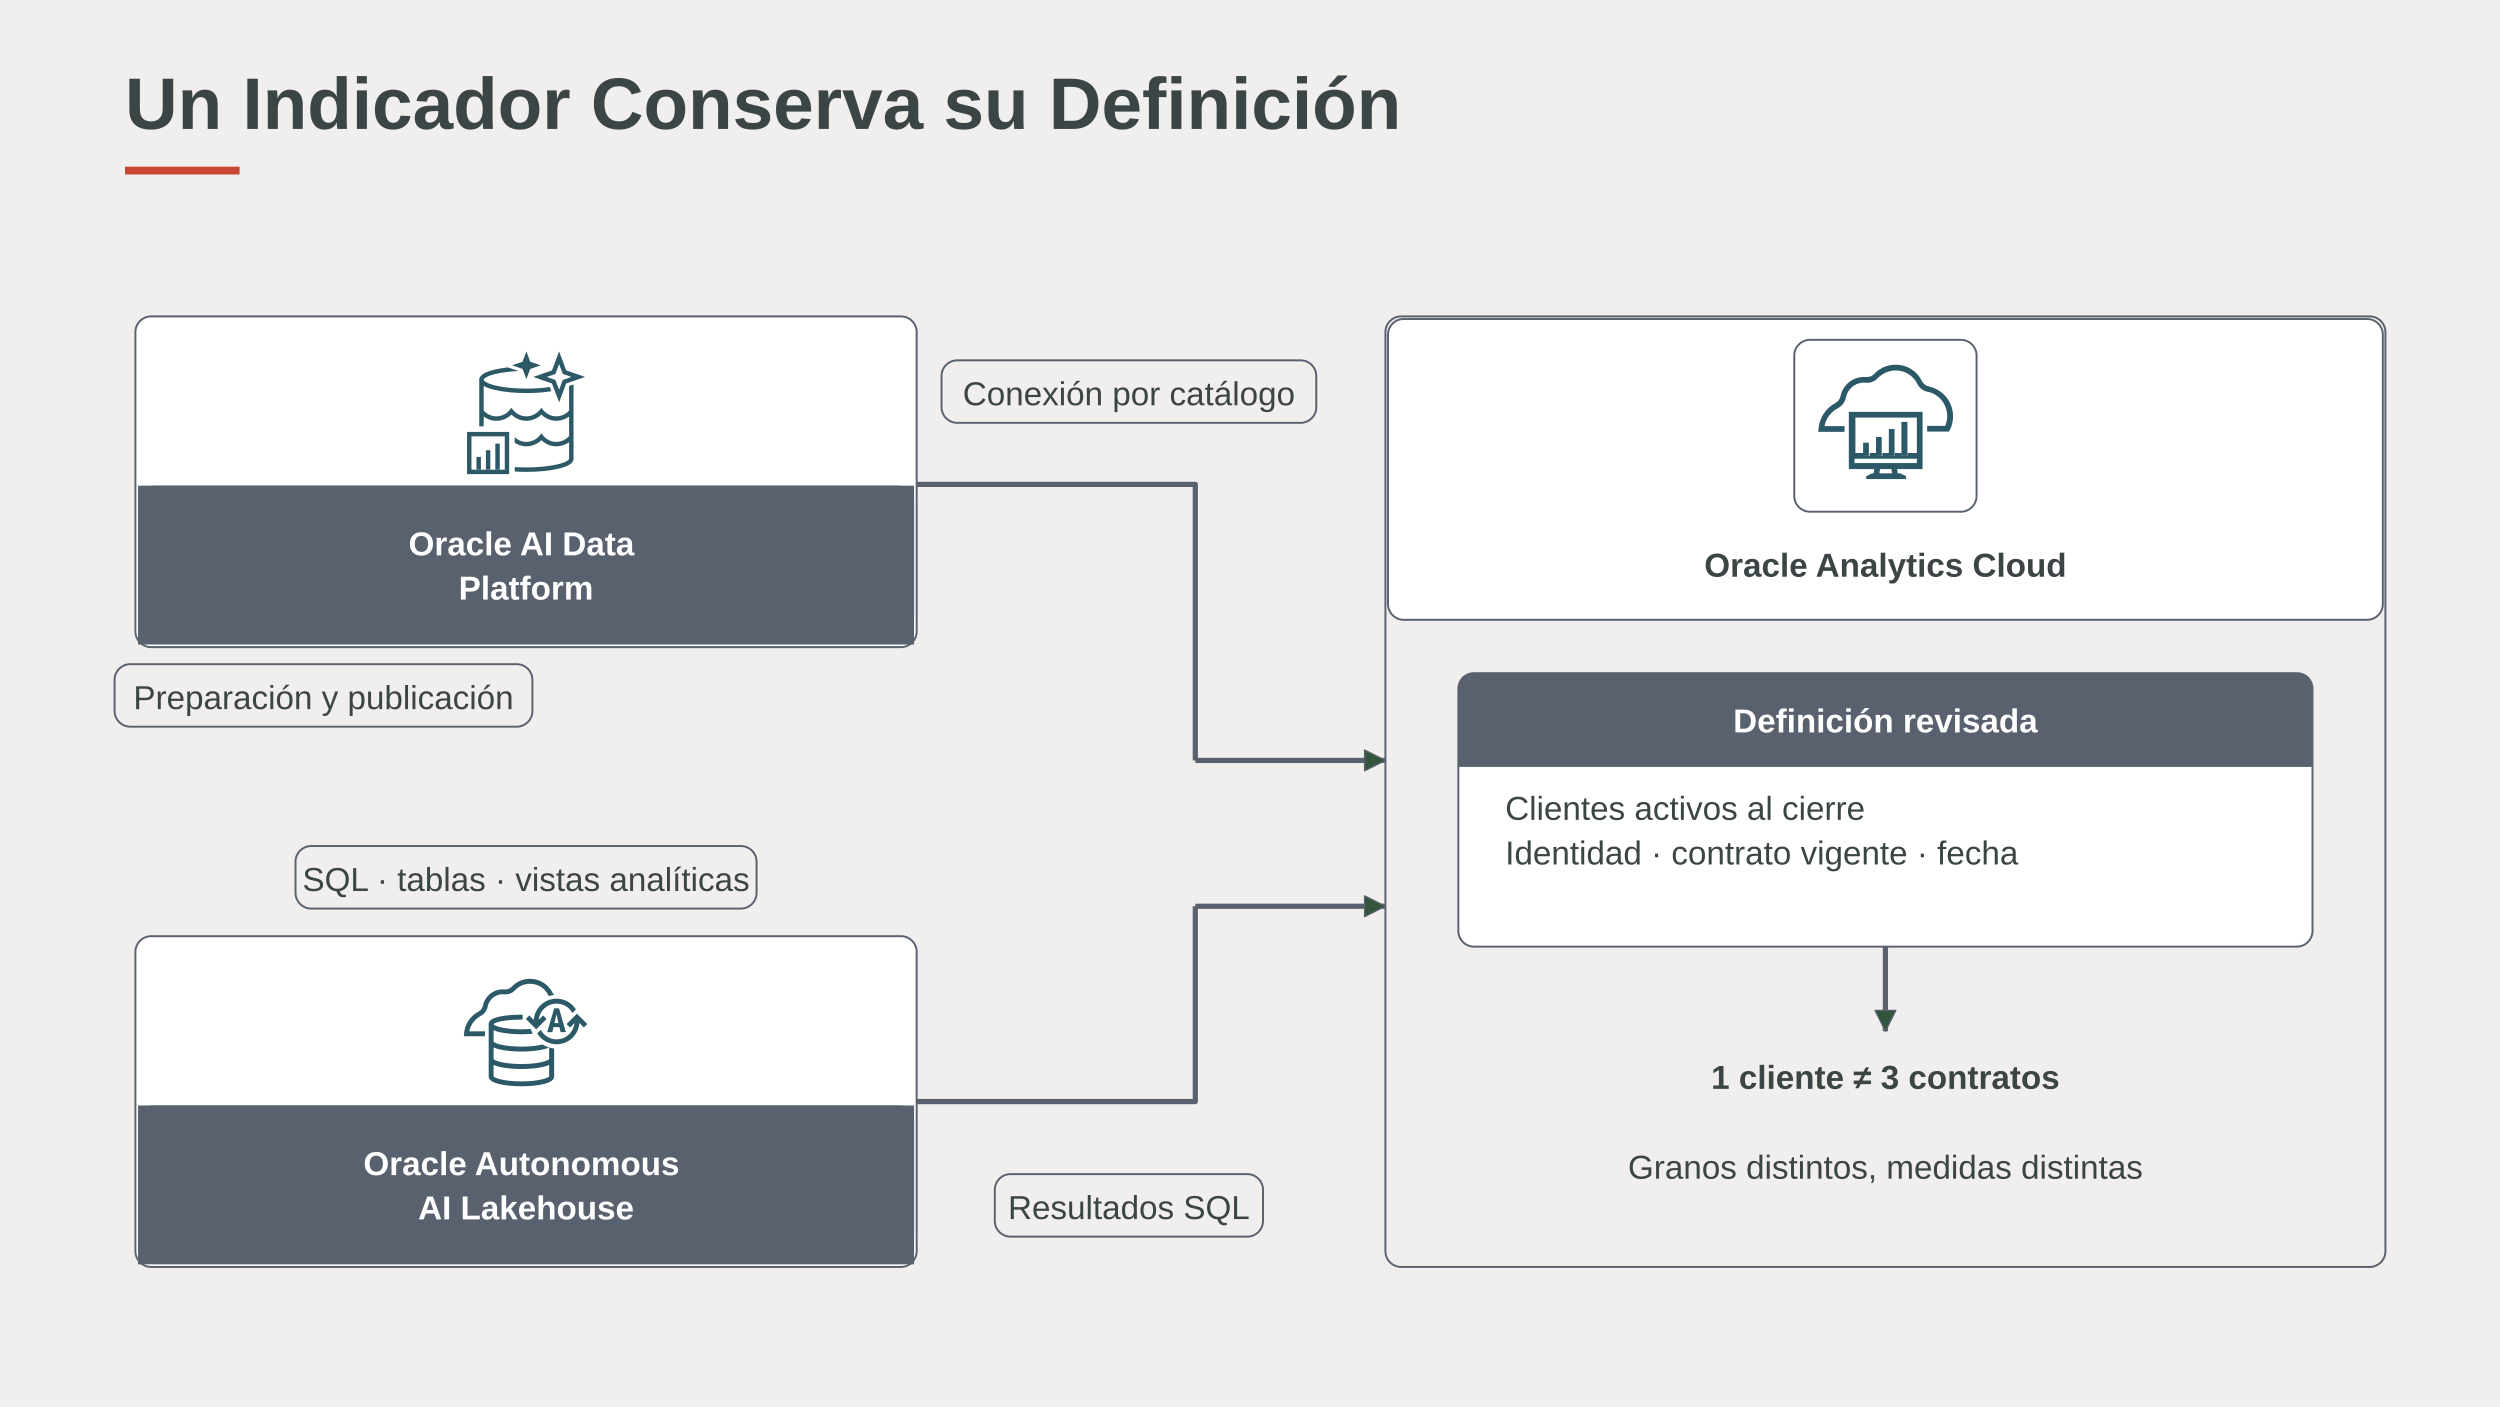
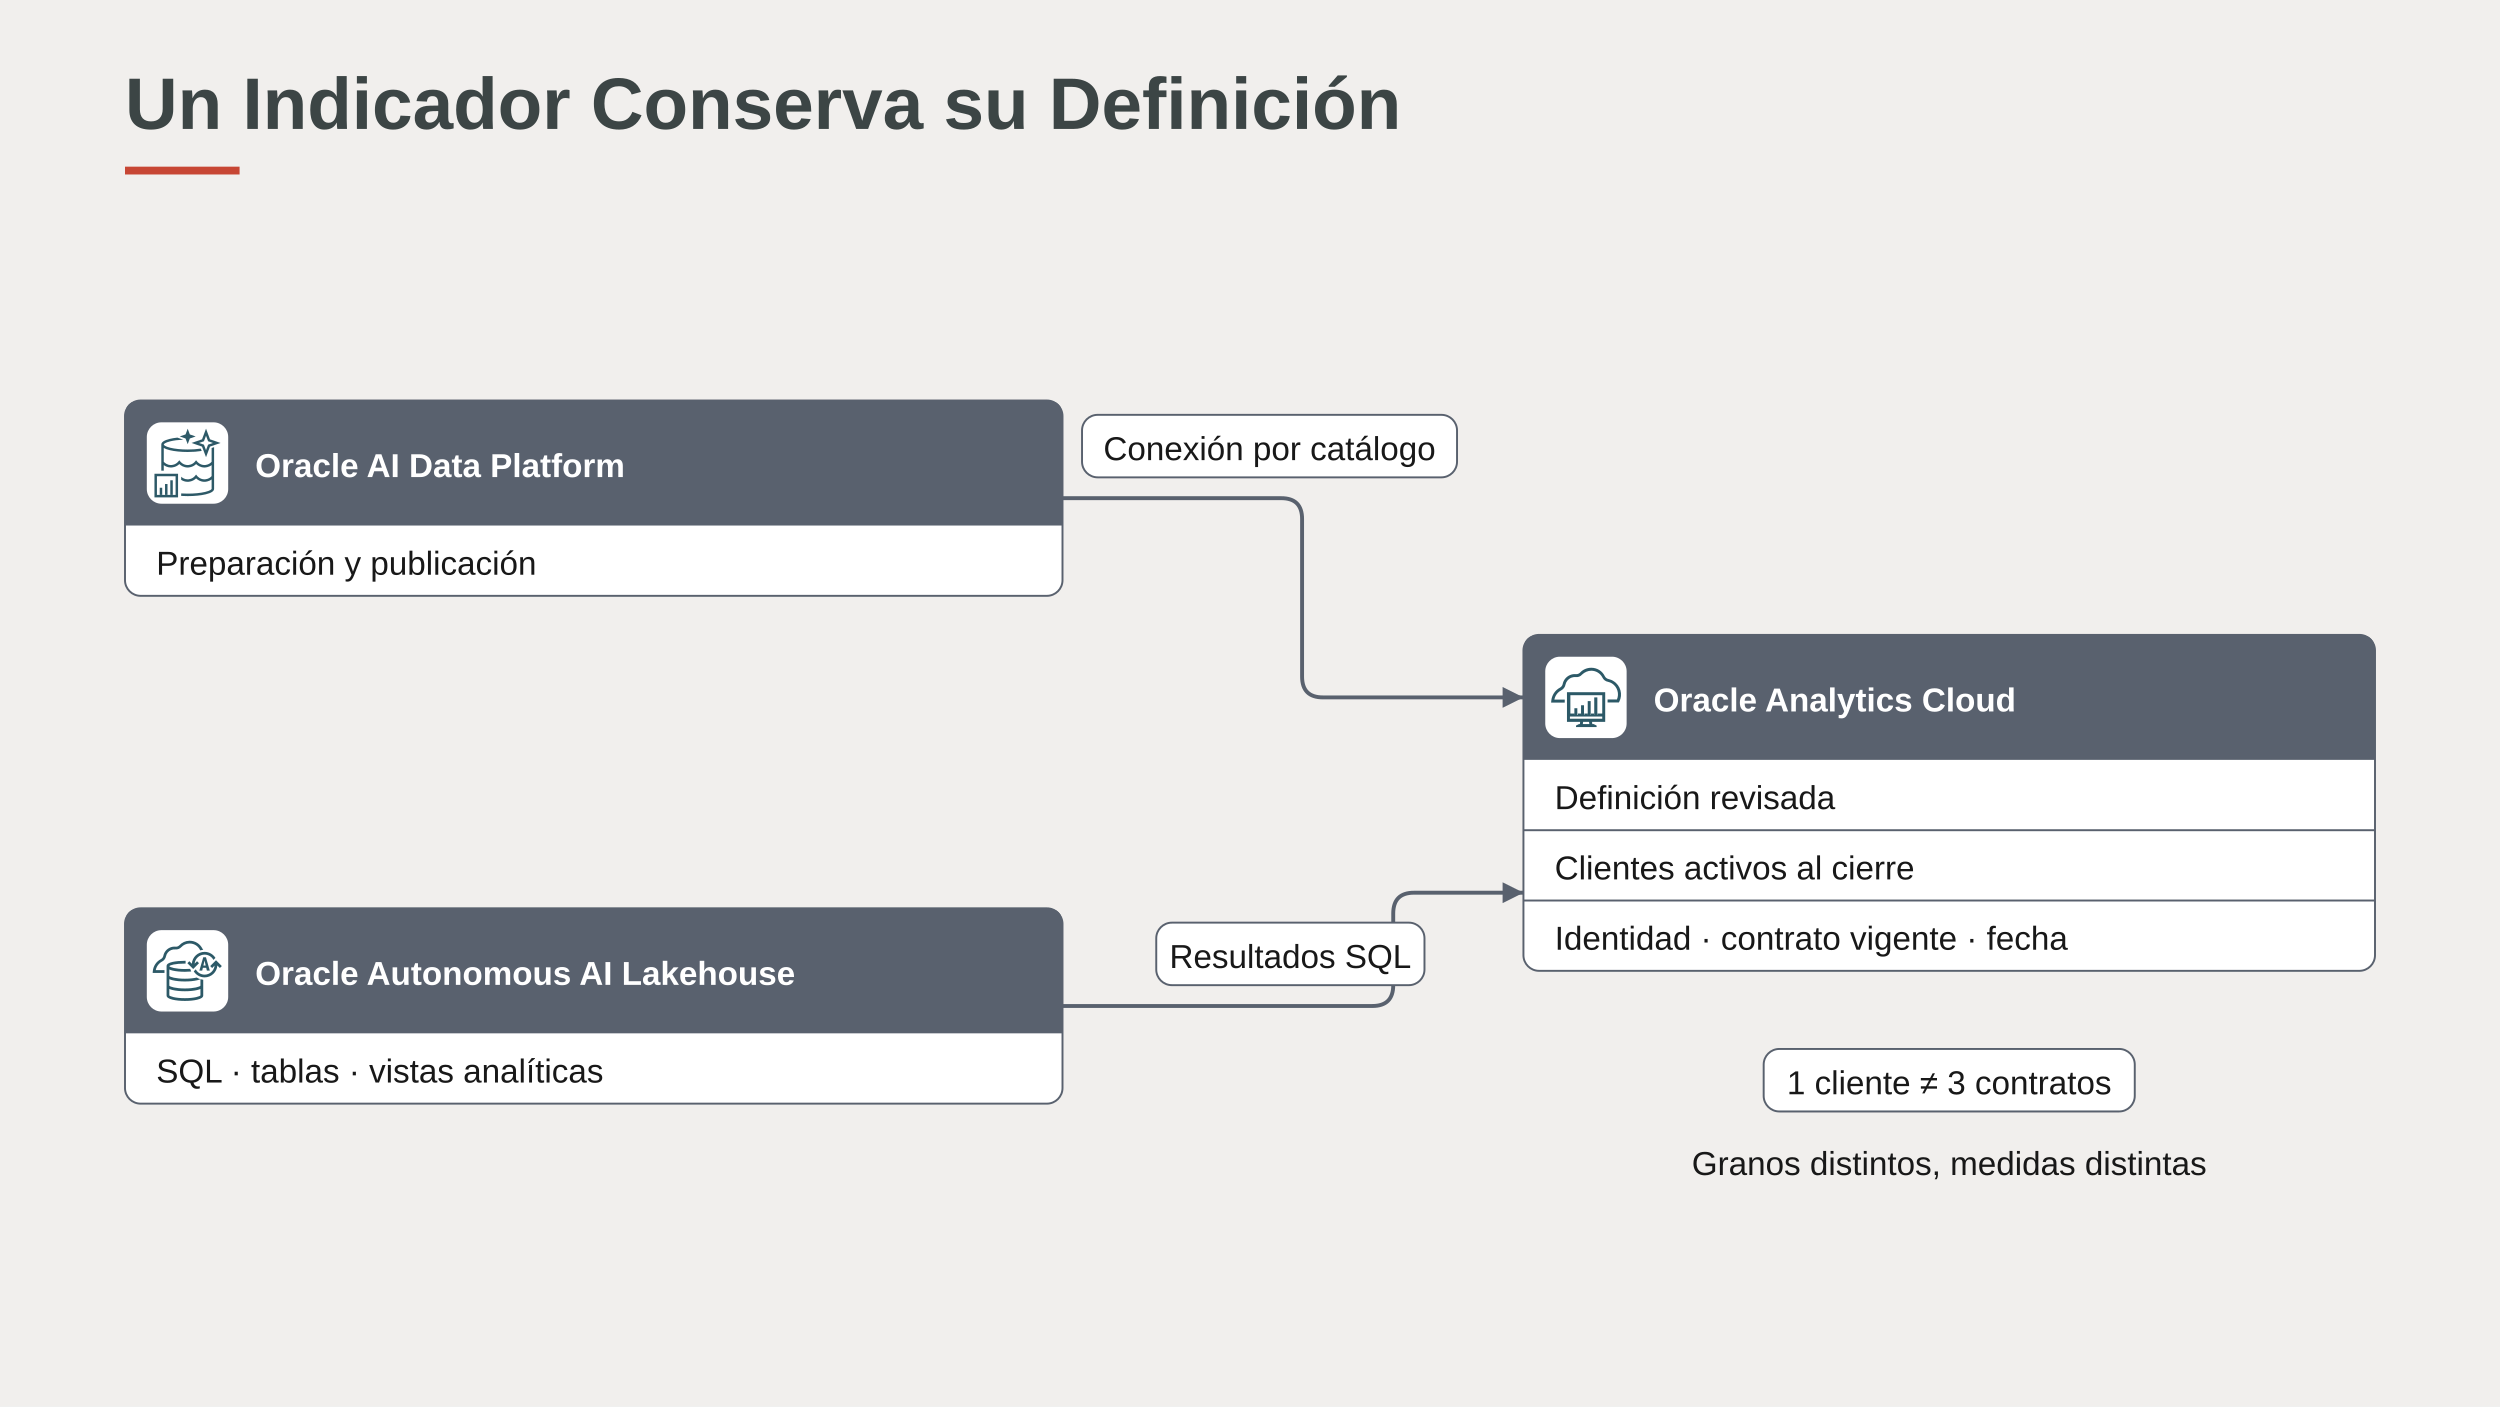
- <svg xmlns="http://www.w3.org/2000/svg" viewBox="0 0 1920 1080" role="img" aria-labelledby="title description">
+ <svg xmlns="http://www.w3.org/2000/svg" viewBox="0 0 1920 1080" role="img" aria-labelledby="title description" data-design-audit="08-11-compact">
  <g font-family="Segoe UI, Arial, sans-serif">
    <rect x="0" y="0" width="1920" height="1080" rx="0" fill="#F1EFED" stroke="none" stroke-width="2" />
    <rect x="96" y="128" width="88" height="6" rx="0" fill="#C74634" stroke="none" stroke-width="2" />
    <text x="96" y="99" font-size="56" fill="#3C4545" font-weight="700" text-anchor="start">
      <tspan x="96" y="99">Un Indicador Conserva su Definición</tspan>
    </text>
-     <g data-layout="module-artwork" data-reference="governance-architecture" transform="translate(8.000 -17.000)" data-center="960 608">
-       <rect x="96" y="260" width="600" height="254" rx="12" fill="#FFFFFF" stroke="#59616E" stroke-width="1.5" />
-       <rect x="98" y="390" width="596" height="122" rx="0" fill="#59616E" stroke="none" stroke-width="1.5" data-table-frame="true" />
-       <path d="M110.0 390.0 H682.0 Q694.0 390.0 694.0 402.0 V490.0 H98.0 V402.0 Q98.0 390.0 110.0 390.0 Z" fill="#59616E" stroke="none" data-table-header="true" />
-       <svg x="346.0" y="284" width="100" height="100" viewBox="0 0 720 720" aria-hidden="true" data-official-icon="oci-ai-data-platform-workbench">
-         <g>
-           <g id="oci-oci-ai-data-platform-workbench-group1-1-346-284" transform="translate(33.75,-20.6554)">
-             <g id="oci-oci-ai-data-platform-workbench-shape2-2-346-284" transform="translate(67.4572,-12.4994)">
-               <path d="M496.88 245.08 L496.88 381 C470.22 411.51 433.64 413.11 426.32 413.11 C383.42 413.11 357.87 383.71 353.16         377.8 L343.49 365.78 L333.94 377.8 C307.15 411.4 268.22 413.11 260.78 413.11 C217.75 413.11 192.2 383.71         187.49 377.8 L177.94 365.78 L168.27 377.8 C141.49 411.4 102.67 413.11 95.11 413.11 C57.41 413.11 33.11         390.49 24.55 380.95 L24.55 244.41 C38.19 252.64 57.29 259.84 82.09 265.99 C129.95 277.81 193.44 284.33         260.78 284.33 C310.5 284.33 357.99 280.76 398.79 274.15 L389.86 250.68 C351.55 256.59 307.15 259.74         260.78 259.74 C195.3 259.74 134.05 253.48 88.04 242.11 C35.96 229.25 24.55 215 24.55 210.6 C24.55 206.21         35.96 191.96 87.92 179.09 C123.38 170.32 168.02 164.61 216.63 162.45 L209.19 159.86 L158.72 142.21 C130.57         145.3 104.53 149.68 82.09 155.22 C27.53 168.7 0 187.32 0 210.59 L0 468.35 L24.55 468.35 L24.55 413.79         C40.3 425.54 64.11 437.65 95.11 437.65 C103.67 437.65 145.21 435.86 178.07 403.58 C192.33 417.17 220.48         437.65 260.65 437.65 C269.33 437.65 310.87 435.86 343.73 403.58 C357.99 417.17 386.14 437.65 426.32         437.65 C433.88 437.65 466.74 436.25 496.88 414.12 L496.88 522.25 C470.22 552.77 433.64 554.36 426.32         554.36 C383.42 554.36 357.87 524.96 353.16 519.05 L343.49 507.03 L333.94 519.05 C307.15 552.65 268.22         554.36 260.78 554.36 C229.78 554.36 207.95 539.11 196.3 528.38 L196.3 559.34 C211.92 569.6 233.62 578.94         260.78 578.94 C269.33 578.94 310.87 577.15 343.73 544.87 C357.99 558.46 386.14 578.94 426.32 578.94         C434.01 578.94 466.74 577.53 496.88 555.41 L496.88 648.18 C496.88 652.06 485.22 665.94 433.51 678.32         C387.51 689.35 326.13 695.42 260.78 695.42 C238.7 695.42 217 694.72 196.3 693.38 L196.3 717.99 C217.13         719.29 238.7 720 260.78 720 C327.99 720 391.48 713.69 439.22 702.22 C493.78 689.15 521.43 670.96 521.43         648.15 L521.43 236.58 L496.88 245.08 Z" class="oci-oci-ai-data-platform-workbench-st1" style="fill:#2d5967;stroke:none;stroke-linecap:butt;stroke-width:0.75;" />
+     <g data-layout="module-artwork" data-reference="governance-architecture" data-center="960 608" transform="translate(0 27.6)">
+       <rect x="96" y="280" width="720" height="150" rx="12" fill="#FFFFFF" stroke="#59616E" stroke-width="1.5" data-table-frame="true" />
+       <path d="M108 280 H804 Q816 280 816 292 V376 H96 V292 Q96 280 108 280 Z" fill="#59616E" data-table-header="true" />
+       <g data-table-cell="icon-header" data-cell-align="start">
+         <rect x="96" y="280" width="720" height="96" fill="none" stroke="none" data-cell-frame="true" />
+         <g data-cell-content="true">
+           <rect x="112" y="296.0" width="64" height="64" rx="12" fill="#FFFFFF" stroke="#59616E" stroke-width="1.5" />
+           <svg x="116" y="300.0" width="56" height="56" viewBox="0 0 720 720" aria-hidden="true" data-official-icon="oci-ai-data-platform-workbench">
+             <g>
+               <g id="oci-oci-ai-data-platform-workbench-group1-1-126-274" transform="translate(33.75,-20.6554)">
+                 <g id="oci-oci-ai-data-platform-workbench-shape2-2-126-274" transform="translate(67.4572,-12.4994)">
+                   <path d="M496.88 245.08 L496.88 381 C470.22 411.51 433.64 413.11 426.32 413.11 C383.42 413.11 357.87 383.71 353.16         377.8 L343.49 365.78 L333.94 377.8 C307.15 411.4 268.22 413.11 260.78 413.11 C217.75 413.11 192.2 383.71         187.49 377.8 L177.94 365.78 L168.27 377.8 C141.49 411.4 102.67 413.11 95.11 413.11 C57.41 413.11 33.11         390.49 24.55 380.95 L24.55 244.41 C38.19 252.64 57.29 259.84 82.09 265.99 C129.95 277.81 193.44 284.33         260.78 284.33 C310.5 284.33 357.99 280.76 398.79 274.15 L389.86 250.68 C351.55 256.59 307.15 259.74         260.78 259.74 C195.3 259.74 134.05 253.48 88.04 242.11 C35.96 229.25 24.55 215 24.55 210.6 C24.55 206.21         35.96 191.96 87.92 179.09 C123.38 170.32 168.02 164.61 216.63 162.45 L209.19 159.86 L158.72 142.21 C130.57         145.3 104.53 149.68 82.09 155.22 C27.53 168.7 0 187.32 0 210.59 L0 468.35 L24.55 468.35 L24.55 413.79         C40.3 425.54 64.11 437.65 95.11 437.65 C103.67 437.65 145.21 435.86 178.07 403.58 C192.33 417.17 220.48         437.65 260.65 437.65 C269.33 437.65 310.87 435.86 343.73 403.58 C357.99 417.17 386.14 437.65 426.32         437.65 C433.88 437.65 466.74 436.25 496.88 414.12 L496.88 522.25 C470.22 552.77 433.64 554.36 426.32         554.36 C383.42 554.36 357.87 524.96 353.16 519.05 L343.49 507.03 L333.94 519.05 C307.15 552.65 268.22         554.36 260.78 554.36 C229.78 554.36 207.95 539.11 196.3 528.38 L196.3 559.34 C211.92 569.6 233.62 578.94         260.78 578.94 C269.33 578.94 310.87 577.15 343.73 544.87 C357.99 558.46 386.14 578.94 426.32 578.94         C434.01 578.94 466.74 577.53 496.88 555.41 L496.88 648.18 C496.88 652.06 485.22 665.94 433.51 678.32         C387.51 689.35 326.13 695.42 260.78 695.42 C238.7 695.42 217 694.72 196.3 693.38 L196.3 717.99 C217.13         719.29 238.7 720 260.78 720 C327.99 720 391.48 713.69 439.22 702.22 C493.78 689.15 521.43 670.96 521.43         648.15 L521.43 236.58 L496.88 245.08 Z" class="oci-oci-ai-data-platform-workbench-st1" style="fill:#2d5967;stroke:none;stroke-linecap:butt;stroke-width:0.75;" />
+                 </g>
+                 <g id="oci-oci-ai-data-platform-workbench-shape3-4-126-274" transform="translate(52.081,-24.5773)">
+                   <path d="M24.55 649.37 L0 649.37 L0 720 L24.55 720 L24.55 649.37 Z" class="oci-oci-ai-data-platform-workbench-st1" style="fill:#2d5967;stroke:none;stroke-linecap:butt;stroke-width:0.75;" />
+                 </g>
+                 <g id="oci-oci-ai-data-platform-workbench-shape4-6-126-274" transform="translate(104.286,-24.5649)">
+                   <path d="M24.55 612.51 L0 612.51 L0 720 L24.55 720 L24.55 612.51 Z" class="oci-oci-ai-data-platform-workbench-st1" style="fill:#2d5967;stroke:none;stroke-linecap:butt;stroke-width:0.75;" />
+                 </g>
+                 <g id="oci-oci-ai-data-platform-workbench-shape5-8-126-274" transform="translate(156.367,-24.5525)">
+                   <path d="M24.55 575.65 L0 575.65 L0 720 L24.55 720 L24.55 575.65 Z" class="oci-oci-ai-data-platform-workbench-st1" style="fill:#2d5967;stroke:none;stroke-linecap:butt;stroke-width:0.75;" />
+                 </g>
+                 <g id="oci-oci-ai-data-platform-workbench-shape6-10-126-274">
+                   <path d="M233 486.6 L0 486.6 L0 720 L233 720 L233 486.6 ZM24.43 511.16 L208.57 511.16 L208.57 695.46 L24.43 695.46         L24.43 511.16 Z" class="oci-oci-ai-data-platform-workbench-st1" style="fill:#2d5967;stroke:none;stroke-linecap:butt;stroke-width:0.75;" />
+                 </g>
+                 <g id="oci-oci-ai-data-platform-workbench-shape7-12-126-274" transform="translate(366.055,-396.969)">
+                   <path d="M286.45 579.52 L182.28 543.37 L143.1 438.28 L103.67 543.4 L0 579.49 L103.42 615.65 L143.22 720 L182.16 615.65         L286.45 579.52 ZM122.27 596.22 L74.53 579.54 L122.64 562.81 L143.1 508.3 L163.44 562.81 L211.42 579.49         L163.19 596.22 L142.97 650.4 L122.27 596.22 Z" class="oci-oci-ai-data-platform-workbench-st1" style="fill:#2d5967;stroke:none;stroke-linecap:butt;stroke-width:0.75;" />
+                 </g>
+                 <g id="oci-oci-ai-data-platform-workbench-shape8-14-126-274" transform="translate(249.493,-525.484)">
+                   <path d="M78.74 720 L99.7 663.91 L157.61 643.85 L99.82 623.8 L78.74 567.27 L57.41 623.8 L0 643.83 L57.41 663.91 L78.74         720 Z" class="oci-oci-ai-data-platform-workbench-st1" style="fill:#2d5967;stroke:none;stroke-linecap:butt;stroke-width:0.75;" />
+                 </g>
+               </g>
            </g>
-             <g id="oci-oci-ai-data-platform-workbench-shape3-4-346-284" transform="translate(52.081,-24.5773)">
-               <path d="M24.55 649.37 L0 649.37 L0 720 L24.55 720 L24.55 649.37 Z" class="oci-oci-ai-data-platform-workbench-st1" style="fill:#2d5967;stroke:none;stroke-linecap:butt;stroke-width:0.75;" />
+           </svg>
+           <text x="196" y="338.8" font-size="25.5" fill="#FFFFFF" font-weight="700" text-anchor="start">
+             <tspan x="196" y="338.8">Oracle AI Data Platform</tspan>
+           </text>
+         </g>
+       </g>
+       <g data-table-cell="row" data-cell-align="start">
+         <rect x="96" y="376" width="720" height="54" fill="none" stroke="none" data-cell-frame="true" />
+         <g data-cell-content="true">
+           <text x="120" y="413.8" font-size="25.5" fill="#181818" font-weight="400" text-anchor="start">
+             <tspan x="120" y="413.8">Preparación y publicación</tspan>
+           </text>
+         </g>
+       </g>
+       <rect x="96" y="670" width="720" height="150" rx="12" fill="#FFFFFF" stroke="#59616E" stroke-width="1.5" data-table-frame="true" />
+       <path d="M108 670 H804 Q816 670 816 682 V766 H96 V682 Q96 670 108 670 Z" fill="#59616E" data-table-header="true" />
+       <g data-table-cell="icon-header" data-cell-align="start">
+         <rect x="96" y="670" width="720" height="96" fill="none" stroke="none" data-cell-frame="true" />
+         <g data-cell-content="true">
+           <rect x="112" y="686.0" width="64" height="64" rx="12" fill="#FFFFFF" stroke="#59616E" stroke-width="1.5" />
+           <svg x="116" y="690.0" width="56" height="56" viewBox="0 0 48.47 42.02" aria-hidden="true" data-official-icon="oracle-autonomous-database">
+             <g>
+               <g>
+                 <path class="oci-oracle-autonomous-database-st0" d="M22.5,41.52c-3.12,0-6.07-0.29-8.29-0.83c-2.95-0.71-4.39-1.78-4.39-3.29V22.9H0.54l0.11-1.52    c0.27-3.67,2.39-6.89,5.65-8.61c0.71-0.38,1.21-1.04,1.36-1.81c0.51-2.6,2.26-4.78,4.68-5.85c1.02-0.45,2.15-0.68,3.26-0.68    c0.25,0,0.5,0.01,0.75,0.03c0.09,0.01,0.17,0.01,0.26,0.01c0.71,0,1.36-0.28,1.82-0.78c1.72-1.85,4.01-2.96,6.51-3.15V0.54l1-0.02    l0,0.01c3.69,0.08,6.99,2.17,8.65,5.49c0.12,0.24,0.29,0.47,0.48,0.67c0.24,0.35,0.56,0.8,0.84,1.2c3,0.1,5.73,1.67,7.33,4.24    l0.04,0.07l0.35,1.53l4.12,4.12l-2.01,2.01l-1.3-1.3c-0.79,4.19-4.49,7.34-8.85,7.34c-0.14,0-0.28,0-0.42-0.01v11.53    c0,1.5-1.44,2.58-4.39,3.29C28.57,41.23,25.62,41.52,22.5,41.52z" style="fill:#FFFFFF;" />
+                 <path class="oci-oracle-autonomous-database-st0" d="M25.72,1.02c3.59,0,6.83,2,8.43,5.22c0.15,0.3,0.35,0.57,0.58,0.8c0.22,0.34,0.62,0.9,0.93,1.34    c2.98,0.02,5.66,1.59,7.16,4.01l0.37,1.58l3.87,3.87l-1.3,1.3l-1.67-1.67c-0.3,4.42-3.99,7.92-8.48,7.92    c-0.31,0-0.62-0.03-0.92-0.06v12.08c0,1.24-1.31,2.16-4,2.8c-2.2,0.53-5.1,0.81-8.18,0.81s-5.98-0.29-8.18-0.81    c-2.69-0.64-4-1.56-4-2.8V22.4H1.08l0.07-0.99c0.26-3.5,2.27-6.56,5.39-8.2c0.85-0.45,1.44-1.23,1.62-2.16    c0.48-2.44,2.12-4.49,4.39-5.49c0.97-0.42,2.01-0.64,3.06-0.64c0.24,0,0.47,0.01,0.7,0.03c0.1,0.01,0.2,0.01,0.31,0.01    c0.84,0,1.63-0.33,2.19-0.94c1.74-1.87,4.1-2.94,6.65-3.01l0.02,0.92l-0.02-0.92C25.55,1.02,25.63,1.02,25.72,1.02 M26.44,0    l-1,0.03c-0.01,0-0.01,0-0.02,0l-0.98,0.03l0,0.05C22,0.4,19.77,1.53,18.08,3.36c-0.37,0.4-0.89,0.62-1.46,0.62    c-0.07,0-0.14,0-0.21-0.01c-0.27-0.02-0.53-0.04-0.8-0.04c-1.18,0-2.38,0.25-3.46,0.73c-2.57,1.13-4.43,3.45-4.97,6.21    c-0.12,0.63-0.53,1.16-1.11,1.46c-3.42,1.8-5.63,5.17-5.92,9.01l-0.07,0.99L0,23.4h1.08h8.24v14.01c0,2.63,3.59,3.49,4.77,3.77    c2.27,0.54,5.26,0.84,8.41,0.84c3.16,0,6.14-0.3,8.41-0.84c1.18-0.28,4.77-1.14,4.77-3.77V26.39c4.25-0.04,7.9-2.91,9.05-6.86    l0.32,0.32l0.71,0.71l0.71-0.71l1.3-1.3l0.71-0.71l-0.71-0.71l-3.67-3.67l-0.3-1.31L43.76,12l-0.09-0.14    c-1.64-2.63-4.41-4.27-7.48-4.46c-0.23-0.33-0.47-0.68-0.63-0.91l-0.05-0.08l-0.07-0.07c-0.16-0.17-0.3-0.35-0.39-0.55    c-1.67-3.34-4.92-5.5-8.61-5.75L26.44,0L26.44,0z" style="fill:#FFFFFF;" />
+               </g>
+               <path class="oci-oracle-autonomous-database-st1" d="M3.12,20.56h5.82v1.84H1.08l0.07-0.99c0.26-3.5,2.27-6.56,5.39-8.2c0.85-0.45,1.44-1.23,1.62-2.16   c0.48-2.44,2.12-4.49,4.39-5.49c1.18-0.52,2.48-0.73,3.76-0.61c0.96,0.09,1.87-0.25,2.5-0.93c1.74-1.87,4.1-2.94,6.65-3.01h0   c0.08,0,0.17,0,0.25,0c3.59,0,6.83,2,8.43,5.22c0.15,0.3,0.35,0.57,0.58,0.8c-0.69,0.06-1.37,0.19-2.01,0.39   c-0.07-0.12-0.14-0.24-0.21-0.37c-1.29-2.59-3.9-4.2-6.79-4.2c-0.07,0-0.14,0-0.21,0c-2.05,0.05-3.96,0.92-5.36,2.42   c-1.02,1.1-2.49,1.65-4.02,1.51c-0.97-0.09-1.95,0.07-2.85,0.46c-1.72,0.76-2.96,2.31-3.33,4.16c-0.29,1.47-1.23,2.72-2.57,3.43   C5.14,16.02,3.59,18.12,3.12,20.56 M34.69,12h1.82l2.55,8.86h-1.96L36.66,19h-2.21l-0.43,1.86h-1.9L34.69,12z M34.8,17.49h1.52   l-0.76-3.31L34.8,17.49z M27.12,16.3l-1.67-1.67l-1.3,1.3l3.87,3.87l3.87-3.87l-1.3-1.3l-1.62,1.62c0.32-3.38,3.18-6.02,6.63-6.02   c2.5,0,4.74,1.4,5.88,3.52l1.34-1.34c-1.52-2.43-4.22-4.01-7.22-4.01C31.11,8.38,27.42,11.88,27.12,16.3 M47.06,17.84l-3.87-3.87   l-3.87,3.87l1.3,1.3l1.62-1.62c-0.32,3.38-3.18,6.02-6.63,6.02c-2.5,0-4.74-1.4-5.88-3.52l-1.34,1.34   c1.52,2.43,4.22,4.01,7.22,4.01c4.49,0,8.18-3.5,8.48-7.92l1.67,1.67L47.06,17.84z M32.85,26.58c0.59,0.18,1.21,0.3,1.84,0.36   v10.46c0,1.24-1.31,2.16-4,2.8c-2.2,0.53-5.1,0.81-8.18,0.81s-5.98-0.29-8.18-0.81c-2.69-0.64-4-1.56-4-2.8V17.8   c0-1.25,1.32-2.14,4.02-2.73c2.13-0.46,5.03-0.72,8.16-0.72c0.15,0,0.31,0,0.46,0v1.84c-0.15,0-0.3,0-0.46,0   c-6.55,0-9.93,1.07-10.34,1.67v0.11c0.44,0.67,4.19,1.84,10.34,1.84c1.27,0,2.44-0.05,3.5-0.13c0.18,0.62,0.41,1.22,0.7,1.78   c-1.32,0.12-2.74,0.19-4.2,0.19c-3.08,0-5.98-0.29-8.18-0.81c-0.86-0.21-1.58-0.44-2.17-0.71v4.28c0.44,0.67,4.19,1.84,10.34,1.84   c3.41,0,6.07-0.36,7.85-0.79c0.76,0.48,1.59,0.86,2.47,1.12c-0.58,0.26-1.29,0.49-2.14,0.69c-2.2,0.53-5.1,0.81-8.18,0.81   s-5.98-0.29-8.18-0.81c-0.86-0.21-1.58-0.44-2.17-0.71v4.33c0.44,0.67,4.19,1.84,10.34,1.84s9.91-1.17,10.34-1.84V26.58z    M32.85,33.06c-0.58,0.26-1.3,0.5-2.17,0.71c-2.2,0.53-5.1,0.81-8.18,0.81s-5.98-0.29-8.18-0.81c-0.86-0.21-1.58-0.44-2.17-0.71   v4.29c0.39,0.56,3.79,1.84,10.34,1.84s9.96-1.27,10.34-1.84V33.06z" style="fill:#2C5967;" />
            </g>
-             <g id="oci-oci-ai-data-platform-workbench-shape4-6-346-284" transform="translate(104.286,-24.5649)">
-               <path d="M24.55 612.51 L0 612.51 L0 720 L24.55 720 L24.55 612.51 Z" class="oci-oci-ai-data-platform-workbench-st1" style="fill:#2d5967;stroke:none;stroke-linecap:butt;stroke-width:0.75;" />
+           </svg>
+           <text x="196" y="728.8" font-size="25.5" fill="#FFFFFF" font-weight="700" text-anchor="start">
+             <tspan x="196" y="728.8">Oracle Autonomous AI Lakehouse</tspan>
+           </text>
+         </g>
+       </g>
+       <g data-table-cell="row" data-cell-align="start">
+         <rect x="96" y="766" width="720" height="54" fill="none" stroke="none" data-cell-frame="true" />
+         <g data-cell-content="true">
+           <text x="120" y="803.8" font-size="25.5" fill="#181818" font-weight="400" text-anchor="start">
+             <tspan x="120" y="803.8">SQL · tablas · vistas analíticas</tspan>
+           </text>
+         </g>
+       </g>
+       <rect x="1170" y="460" width="654" height="258" rx="12" fill="#FFFFFF" stroke="#59616E" stroke-width="1.5" data-table-frame="true" />
+       <path d="M1182 460 H1812 Q1824 460 1824 472 V556 H1170 V472 Q1170 460 1182 460 Z" fill="#59616E" data-table-header="true" />
+       <g data-table-cell="icon-header" data-cell-align="start">
+         <rect x="1170" y="460" width="654" height="96" fill="none" stroke="none" data-cell-frame="true" />
+         <g data-cell-content="true">
+           <rect x="1186" y="476.0" width="64" height="64" rx="12" fill="#FFFFFF" stroke="#59616E" stroke-width="1.5" />
+           <svg x="1190" y="480.0" width="56" height="56" viewBox="0 0 49.2 42" aria-hidden="true" data-official-icon="analytics">
+             <g>
+               <g>
+                 <path style="fill:#FFFFFF;" d="M17.3,41.5v-1.8l2.4-1.2H20l0.1-0.5h-8.8V25H0.5l0.1-1.6c0.3-4,2.6-7.6,6.2-9.4    c0.8-0.4,1.4-1.2,1.5-2c0.6-2.8,2.5-5.2,5.1-6.4c1.1-0.5,2.3-0.7,3.6-0.7c0.3,0,0.5,0,0.8,0c0.1,0,0.2,0,0.3,0    c0.8,0,1.5-0.3,2-0.9c2.1-2.2,5-3.5,8-3.5c4.1,0,7.9,2.3,9.7,6c0.4,0.8,1.1,1.4,2,1.6c1.2,0.3,2.4,0.8,3.5,1.5    c4.9,3.1,6.6,9.6,3.9,14.7L47,25h-8.9V38h-8.8l0.1,0.5h0.5l2.4,1.2v1.8H17.3z" />
+                 <path style="fill:#FFFFFF;" d="M28.2,1c4,0,7.5,2.2,9.3,5.7c0.5,0.9,1.3,1.6,2.4,1.8c1.2,0.3,2.3,0.7,3.4,1.4    c4.7,3,6.3,9.1,3.7,14l-0.3,0.5h-9.1v12.9h-8.9l0.2,1.5h0.9l2,1v1h-2h-9.9h-2v-1l2-1h0.6l0.2-1.5h-8.9V24.5H1.1l0.1-1.1    c0.3-3.9,2.5-7.2,5.9-9c0.9-0.5,1.6-1.4,1.8-2.4c0.5-2.7,2.3-4.9,4.8-6c1.1-0.5,2.2-0.7,3.4-0.7c0.3,0,0.5,0,0.8,0    c0.1,0,0.2,0,0.3,0c0.9,0,1.8-0.4,2.4-1C22.6,2.2,25.3,1,28.2,1 M28.2,0c-3.2,0-6.2,1.3-8.3,3.6c-0.4,0.5-1,0.7-1.7,0.7    c-0.1,0-0.2,0-0.2,0c-0.3,0-0.6,0-0.9,0c-1.3,0-2.6,0.3-3.8,0.8c-2.8,1.2-4.8,3.8-5.4,6.8c-0.1,0.7-0.6,1.3-1.3,1.7    c-3.7,2-6.2,5.6-6.5,9.8l-0.1,1.1L0,25.5h1.1h9.7v11.9v1h1h6.9l-1.3,0.6l-0.6,0.3V40v1v1h1h2h9.9h2h1v-1v-1v-0.6l-0.6-0.3    l-1.3-0.6h6.6h1v-1V25.5h8.1h0.6l0.3-0.5l0.3-0.5c2.9-5.4,1.1-12.1-4-15.4c-1.1-0.7-2.4-1.2-3.7-1.5c-0.7-0.2-1.4-0.6-1.7-1.3    C36.5,2.4,32.6,0,28.2,0L28.2,0z" />
+               </g>
+               <g>
+                 <path style="fill:#2C5967;" d="M11.8,37.5h8.9L20.5,39h-0.6v0l-2,1v1h2v0h9.9v0h2v-1l-2-1v0h-0.9l-0.2-1.5h8.9v-20H11.8V37.5z     M22.5,39l0.2-1.5h4l0.2,1.5H22.5z M13.8,19.5h21.8v12.4h-3.3v1h-2v-1h-2.4v1h-2v-1h-2.4v1h-2v-1h-2.4v1h-2v-1h-3V19.5z     M13.8,33.9h21.8v1.5H13.8V33.9z" />
+                 <path style="fill:#2C5967;" d="M43.2,10c-1-0.7-2.2-1.1-3.4-1.4c-1-0.2-1.9-0.9-2.4-1.8C35.7,3.2,32.2,1,28.2,1    c-2.9,0-5.7,1.2-7.6,3.3c-0.7,0.7-1.7,1.1-2.7,1C16.4,5.2,15,5.4,13.7,6c-2.5,1.1-4.3,3.4-4.8,6c-0.2,1-0.9,1.9-1.8,2.4    c-3.4,1.8-5.6,5.2-5.9,9l-0.1,1.1h9.2v-2H3.3c0.5-2.7,2.2-5,4.7-6.3c1.5-0.8,2.5-2.2,2.8-3.8c0.4-2,1.8-3.7,3.7-4.6    c1-0.4,2.1-0.6,3.1-0.5c1.7,0.2,3.3-0.4,4.4-1.7C23.7,4,25.9,3,28.2,3c3.2,0,6.1,1.8,7.5,4.6c0.7,1.5,2.1,2.6,3.8,2.9    c1,0.2,1.9,0.6,2.7,1.1c3.6,2.3,5,7,3.3,10.8h-6.3v2h7.6l0.3-0.5C49.6,19.1,48,12.9,43.2,10z" />
+                 <polygon style="fill:#2C5967;" points="16.8,28.3 16.8,31.9 16.8,32.9 18.8,32.9 18.8,31.9 18.8,28.3   " />
+                 <polygon style="fill:#2C5967;" points="21.3,26.3 21.3,31.9 21.3,32.9 23.3,32.9 23.3,31.9 23.3,26.3   " />
+                 <polygon style="fill:#2C5967;" points="25.8,23.5 25.8,31.9 25.8,32.9 27.8,32.9 27.8,31.9 27.8,23.5   " />
+                 <polygon style="fill:#2C5967;" points="30.2,21 30.2,31.9 30.2,32.9 32.3,32.9 32.3,31.9 32.3,21   " />
+               </g>
            </g>
-             <g id="oci-oci-ai-data-platform-workbench-shape5-8-346-284" transform="translate(156.367,-24.5525)">
-               <path d="M24.55 575.65 L0 575.65 L0 720 L24.55 720 L24.55 575.65 Z" class="oci-oci-ai-data-platform-workbench-st1" style="fill:#2d5967;stroke:none;stroke-linecap:butt;stroke-width:0.75;" />
-             </g>
-             <g id="oci-oci-ai-data-platform-workbench-shape6-10-346-284">
-               <path d="M233 486.6 L0 486.6 L0 720 L233 720 L233 486.6 ZM24.43 511.16 L208.57 511.16 L208.57 695.46 L24.43 695.46         L24.43 511.16 Z" class="oci-oci-ai-data-platform-workbench-st1" style="fill:#2d5967;stroke:none;stroke-linecap:butt;stroke-width:0.75;" />
-             </g>
-             <g id="oci-oci-ai-data-platform-workbench-shape7-12-346-284" transform="translate(366.055,-396.969)">
-               <path d="M286.45 579.52 L182.28 543.37 L143.1 438.28 L103.67 543.4 L0 579.49 L103.42 615.65 L143.22 720 L182.16 615.65         L286.45 579.52 ZM122.27 596.22 L74.53 579.54 L122.64 562.81 L143.1 508.3 L163.44 562.81 L211.42 579.49         L163.19 596.22 L142.97 650.4 L122.27 596.22 Z" class="oci-oci-ai-data-platform-workbench-st1" style="fill:#2d5967;stroke:none;stroke-linecap:butt;stroke-width:0.75;" />
-             </g>
-             <g id="oci-oci-ai-data-platform-workbench-shape8-14-346-284" transform="translate(249.493,-525.484)">
-               <path d="M78.74 720 L99.7 663.91 L157.61 643.85 L99.82 623.8 L78.74 567.27 L57.41 623.8 L0 643.83 L57.41 663.91 L78.74         720 Z" class="oci-oci-ai-data-platform-workbench-st1" style="fill:#2d5967;stroke:none;stroke-linecap:butt;stroke-width:0.75;" />
-             </g>
-           </g>
+           </svg>
+           <text x="1270" y="518.8" font-size="25.5" fill="#FFFFFF" font-weight="700" text-anchor="start">
+             <tspan x="1270" y="518.8">Oracle Analytics Cloud</tspan>
+           </text>
        </g>
-       </svg>
-       <text x="396.0" y="443.5" font-size="25.5" fill="#FFFFFF" font-weight="700" text-anchor="middle">
-         <tspan x="396.0" y="443.5">Oracle AI Data </tspan>
-         <tspan x="396.0" y="477.5">Platform</tspan>
+       </g>
+       <g data-table-cell="row" data-cell-align="start">
+         <rect x="1170" y="556" width="654" height="54" fill="none" stroke="none" data-cell-frame="true" />
+         <g data-cell-content="true">
+           <text x="1194" y="593.8" font-size="25.5" fill="#181818" font-weight="400" text-anchor="start">
+             <tspan x="1194" y="593.8">Definición revisada</tspan>
+           </text>
+         </g>
+       </g>
+       <line x1="1170" y1="610" x2="1824" y2="610" stroke="#59616E" stroke-width="1.5" />
+       <g data-table-cell="row" data-cell-align="start">
+         <rect x="1170" y="610" width="654" height="54" fill="none" stroke="none" data-cell-frame="true" />
+         <g data-cell-content="true">
+           <text x="1194" y="647.8" font-size="25.5" fill="#181818" font-weight="400" text-anchor="start">
+             <tspan x="1194" y="647.8">Clientes activos al cierre</tspan>
+           </text>
+         </g>
+       </g>
+       <line x1="1170" y1="664" x2="1824" y2="664" stroke="#59616E" stroke-width="1.5" />
+       <g data-table-cell="row" data-cell-align="start">
+         <rect x="1170" y="664" width="654" height="54" fill="none" stroke="none" data-cell-frame="true" />
+         <g data-cell-content="true">
+           <text x="1194" y="701.8" font-size="25.5" fill="#181818" font-weight="400" text-anchor="start">
+             <tspan x="1194" y="701.8">Identidad · contrato vigente · fecha</tspan>
+           </text>
+         </g>
+       </g>
+       <path d="M816 355 L984.0 355.0 Q1000 355 1000.0 371.0 L1000.0 492.0 Q1000 508 1016.0 508.0 L1170 508" fill="none" stroke="#59616E" stroke-width="3" stroke-linejoin="round" />
+       <path d="M1170 508 L1154.0 516.0 L1154.0 500.0 Z" fill="#59616E" />
+       <rect x="831.0" y="291" width="288" height="48" rx="12" fill="#FFFFFF" stroke="#59616E" stroke-width="1.5" data-layout="reference-tag" />
+       <text x="975" y="325.8" font-size="25.5" fill="#181818" font-weight="400" text-anchor="middle">
+         <tspan x="975" y="325.8">Conexión por catálogo</tspan>
      </text>
-       <rect x="80.0" y="527.09" width="320.891" height="48" rx="12" fill="#F1EFED" stroke="#59616E" stroke-width="1.5" data-layout="reference-tag" />
-       <text x="240.445" y="561.59" font-size="25.5" fill="#3C4545" font-weight="400" text-anchor="middle">
-         <tspan x="240.445" y="561.59">Preparación y publicación</tspan>
+       <path d="M816 745 L1054.0 745.0 Q1070 745 1070.0 729.0 L1070.0 674.0 Q1070 658 1086.0 658.0 L1170 658" fill="none" stroke="#59616E" stroke-width="3" stroke-linejoin="round" />
+       <path d="M1170 658 L1154.0 666.0 L1154.0 650.0 Z" fill="#59616E" />
+       <rect x="888.0" y="681" width="206" height="48" rx="12" fill="#FFFFFF" stroke="#59616E" stroke-width="1.5" data-layout="reference-tag" />
+       <text x="991" y="715.8" font-size="25.5" fill="#181818" font-weight="400" text-anchor="middle">
+         <tspan x="991" y="715.8">Resultados SQL</tspan>
      </text>
-       <rect x="96" y="736" width="600" height="254" rx="12" fill="#FFFFFF" stroke="#59616E" stroke-width="1.5" />
-       <rect x="98" y="866" width="596" height="122" rx="0" fill="#59616E" stroke="none" stroke-width="1.5" data-table-frame="true" />
-       <path d="M110.0 866.0 H682.0 Q694.0 866.0 694.0 878.0 V966.0 H98.0 V878.0 Q98.0 866.0 110.0 866.0 Z" fill="#59616E" stroke="none" data-table-header="true" />
-       <svg x="346.0" y="760" width="100" height="100" viewBox="0 0 48.47 42.02" aria-hidden="true" data-official-icon="oracle-autonomous-database">
-         <g>
-           <g>
-             <path class="oci-oracle-autonomous-database-st0" d="M22.5,41.52c-3.12,0-6.07-0.29-8.29-0.83c-2.95-0.71-4.39-1.78-4.39-3.29V22.9H0.54l0.11-1.52    c0.27-3.67,2.39-6.89,5.65-8.61c0.71-0.38,1.21-1.04,1.36-1.81c0.51-2.6,2.26-4.78,4.68-5.85c1.02-0.45,2.15-0.68,3.26-0.68    c0.25,0,0.5,0.01,0.75,0.03c0.09,0.01,0.17,0.01,0.26,0.01c0.71,0,1.36-0.28,1.82-0.78c1.72-1.85,4.01-2.96,6.51-3.15V0.54l1-0.02    l0,0.01c3.69,0.08,6.99,2.17,8.65,5.49c0.12,0.24,0.29,0.47,0.48,0.67c0.24,0.35,0.56,0.8,0.84,1.2c3,0.1,5.73,1.67,7.33,4.24    l0.04,0.07l0.35,1.53l4.12,4.12l-2.01,2.01l-1.3-1.3c-0.79,4.19-4.49,7.34-8.85,7.34c-0.14,0-0.28,0-0.42-0.01v11.53    c0,1.5-1.44,2.58-4.39,3.29C28.57,41.23,25.62,41.52,22.5,41.52z" style="fill:#FFFFFF;" />
-             <path class="oci-oracle-autonomous-database-st0" d="M25.72,1.02c3.59,0,6.83,2,8.43,5.22c0.15,0.3,0.35,0.57,0.58,0.8c0.22,0.34,0.62,0.9,0.93,1.34    c2.98,0.02,5.66,1.59,7.16,4.01l0.37,1.58l3.87,3.87l-1.3,1.3l-1.67-1.67c-0.3,4.42-3.99,7.92-8.48,7.92    c-0.31,0-0.62-0.03-0.92-0.06v12.08c0,1.24-1.31,2.16-4,2.8c-2.2,0.53-5.1,0.81-8.18,0.81s-5.98-0.29-8.18-0.81    c-2.69-0.64-4-1.56-4-2.8V22.4H1.08l0.07-0.99c0.26-3.5,2.27-6.56,5.39-8.2c0.85-0.45,1.44-1.23,1.62-2.16    c0.48-2.44,2.12-4.49,4.39-5.49c0.97-0.42,2.01-0.64,3.06-0.64c0.24,0,0.47,0.01,0.7,0.03c0.1,0.01,0.2,0.01,0.31,0.01    c0.84,0,1.63-0.33,2.19-0.94c1.74-1.87,4.1-2.94,6.65-3.01l0.02,0.92l-0.02-0.92C25.55,1.02,25.63,1.02,25.72,1.02 M26.44,0    l-1,0.03c-0.01,0-0.01,0-0.02,0l-0.98,0.03l0,0.05C22,0.4,19.77,1.53,18.08,3.36c-0.37,0.4-0.89,0.62-1.46,0.62    c-0.07,0-0.14,0-0.21-0.01c-0.27-0.02-0.53-0.04-0.8-0.04c-1.18,0-2.38,0.25-3.46,0.73c-2.57,1.13-4.43,3.45-4.97,6.21    c-0.12,0.63-0.53,1.16-1.11,1.46c-3.42,1.8-5.63,5.17-5.92,9.01l-0.07,0.99L0,23.4h1.08h8.24v14.01c0,2.63,3.59,3.49,4.77,3.77    c2.27,0.54,5.26,0.84,8.41,0.84c3.16,0,6.14-0.3,8.41-0.84c1.18-0.28,4.77-1.14,4.77-3.77V26.39c4.25-0.04,7.9-2.91,9.05-6.86    l0.32,0.32l0.71,0.71l0.71-0.71l1.3-1.3l0.71-0.71l-0.71-0.71l-3.67-3.67l-0.3-1.31L43.76,12l-0.09-0.14    c-1.64-2.63-4.41-4.27-7.48-4.46c-0.23-0.33-0.47-0.68-0.63-0.91l-0.05-0.08l-0.07-0.07c-0.16-0.17-0.3-0.35-0.39-0.55    c-1.67-3.34-4.92-5.5-8.61-5.75L26.44,0L26.44,0z" style="fill:#FFFFFF;" />
-           </g>
-           <path class="oci-oracle-autonomous-database-st1" d="M3.12,20.56h5.82v1.84H1.08l0.07-0.99c0.26-3.5,2.27-6.56,5.39-8.2c0.85-0.45,1.44-1.23,1.62-2.16   c0.48-2.44,2.12-4.49,4.39-5.49c1.18-0.52,2.48-0.73,3.76-0.61c0.96,0.09,1.87-0.25,2.5-0.93c1.74-1.87,4.1-2.94,6.65-3.01h0   c0.08,0,0.17,0,0.25,0c3.59,0,6.83,2,8.43,5.22c0.15,0.3,0.35,0.57,0.58,0.8c-0.69,0.06-1.37,0.19-2.01,0.39   c-0.07-0.12-0.14-0.24-0.21-0.37c-1.29-2.59-3.9-4.2-6.79-4.2c-0.07,0-0.14,0-0.21,0c-2.05,0.05-3.96,0.92-5.36,2.42   c-1.02,1.1-2.49,1.65-4.02,1.51c-0.97-0.09-1.95,0.07-2.85,0.46c-1.72,0.76-2.96,2.31-3.33,4.16c-0.29,1.47-1.23,2.72-2.57,3.43   C5.14,16.02,3.59,18.12,3.12,20.56 M34.69,12h1.82l2.55,8.86h-1.96L36.66,19h-2.21l-0.43,1.86h-1.9L34.69,12z M34.8,17.49h1.52   l-0.76-3.31L34.8,17.49z M27.12,16.3l-1.67-1.67l-1.3,1.3l3.87,3.87l3.87-3.87l-1.3-1.3l-1.62,1.62c0.32-3.38,3.18-6.02,6.63-6.02   c2.5,0,4.74,1.4,5.88,3.52l1.34-1.34c-1.52-2.43-4.22-4.01-7.22-4.01C31.11,8.38,27.42,11.88,27.12,16.3 M47.06,17.84l-3.87-3.87   l-3.87,3.87l1.3,1.3l1.62-1.62c-0.32,3.38-3.18,6.02-6.63,6.02c-2.5,0-4.74-1.4-5.88-3.52l-1.34,1.34   c1.52,2.43,4.22,4.01,7.22,4.01c4.49,0,8.18-3.5,8.48-7.92l1.67,1.67L47.06,17.84z M32.85,26.58c0.59,0.18,1.21,0.3,1.84,0.36   v10.46c0,1.24-1.31,2.16-4,2.8c-2.2,0.53-5.1,0.81-8.18,0.81s-5.98-0.29-8.18-0.81c-2.69-0.64-4-1.56-4-2.8V17.8   c0-1.25,1.32-2.14,4.02-2.73c2.13-0.46,5.03-0.72,8.16-0.72c0.15,0,0.31,0,0.46,0v1.84c-0.15,0-0.3,0-0.46,0   c-6.55,0-9.93,1.07-10.34,1.67v0.11c0.44,0.67,4.19,1.84,10.34,1.84c1.27,0,2.44-0.05,3.5-0.13c0.18,0.62,0.41,1.22,0.7,1.78   c-1.32,0.12-2.74,0.19-4.2,0.19c-3.08,0-5.98-0.29-8.18-0.81c-0.86-0.21-1.58-0.44-2.17-0.71v4.28c0.44,0.67,4.19,1.84,10.34,1.84   c3.41,0,6.07-0.36,7.85-0.79c0.76,0.48,1.59,0.86,2.47,1.12c-0.58,0.26-1.29,0.49-2.14,0.69c-2.2,0.53-5.1,0.81-8.18,0.81   s-5.98-0.29-8.18-0.81c-0.86-0.21-1.58-0.44-2.17-0.71v4.33c0.44,0.67,4.19,1.84,10.34,1.84s9.91-1.17,10.34-1.84V26.58z    M32.85,33.06c-0.58,0.26-1.3,0.5-2.17,0.71c-2.2,0.53-5.1,0.81-8.18,0.81s-5.98-0.29-8.18-0.81c-0.86-0.21-1.58-0.44-2.17-0.71   v4.29c0.39,0.56,3.79,1.84,10.34,1.84s9.96-1.27,10.34-1.84V33.06z" style="fill:#2C5967;" />
-         </g>
-       </svg>
-       <text x="396.0" y="919.5" font-size="25.5" fill="#FFFFFF" font-weight="700" text-anchor="middle">
-         <tspan x="396.0" y="919.5">Oracle Autonomous </tspan>
-         <tspan x="396.0" y="953.5">AI Lakehouse</tspan>
+       <rect x="1354.5" y="778" width="285" height="48" rx="12" fill="#FFFFFF" stroke="#59616E" stroke-width="1.5" data-layout="reference-tag" />
+       <text x="1497" y="812.8" font-size="25.5" fill="#181818" font-weight="400" text-anchor="middle">
+         <tspan x="1497" y="812.8">1 cliente ≠ 3 contratos</tspan>
      </text>
-       <rect x="218.95" y="666.77" width="354.1" height="48" rx="12" fill="#F1EFED" stroke="#59616E" stroke-width="1.5" data-layout="reference-tag" />
-       <text x="396.0" y="701.27" font-size="25.5" fill="#3C4545" font-weight="400" text-anchor="middle">
-         <tspan x="396.0" y="701.27">SQL · tablas · vistas analíticas</tspan>
-       </text>
-       <rect x="1056" y="260" width="768" height="730" rx="12" fill="#F1EFED" stroke="#59616E" stroke-width="1.5" />
-       <rect x="1058" y="262" width="764" height="231" rx="12" fill="#FFFFFF" stroke="#59616E" stroke-width="1.5" />
-       <rect x="1370" y="278" width="140" height="132" rx="12" fill="#FFFFFF" stroke="#59616E" stroke-width="1.5" />
-       <svg x="1386" y="287" width="108" height="108" viewBox="0 0 49.2 42" aria-hidden="true" data-official-icon="analytics">
-         <g>
-           <g>
-             <path style="fill:#FFFFFF;" d="M17.3,41.5v-1.8l2.4-1.2H20l0.1-0.5h-8.8V25H0.5l0.1-1.6c0.3-4,2.6-7.6,6.2-9.4    c0.8-0.4,1.4-1.2,1.5-2c0.6-2.8,2.5-5.2,5.1-6.4c1.1-0.5,2.3-0.7,3.6-0.7c0.3,0,0.5,0,0.8,0c0.1,0,0.2,0,0.3,0    c0.8,0,1.5-0.3,2-0.9c2.1-2.2,5-3.5,8-3.5c4.1,0,7.9,2.3,9.7,6c0.4,0.8,1.1,1.4,2,1.6c1.2,0.3,2.4,0.8,3.5,1.5    c4.9,3.1,6.6,9.6,3.9,14.7L47,25h-8.9V38h-8.8l0.1,0.5h0.5l2.4,1.2v1.8H17.3z" />
-             <path style="fill:#FFFFFF;" d="M28.2,1c4,0,7.5,2.2,9.3,5.7c0.5,0.9,1.3,1.6,2.4,1.8c1.2,0.3,2.3,0.7,3.4,1.4    c4.7,3,6.3,9.1,3.7,14l-0.3,0.5h-9.1v12.9h-8.9l0.2,1.5h0.9l2,1v1h-2h-9.9h-2v-1l2-1h0.6l0.2-1.5h-8.9V24.5H1.1l0.1-1.1    c0.3-3.9,2.5-7.2,5.9-9c0.9-0.5,1.6-1.4,1.8-2.4c0.5-2.7,2.3-4.9,4.8-6c1.1-0.5,2.2-0.7,3.4-0.7c0.3,0,0.5,0,0.8,0    c0.1,0,0.2,0,0.3,0c0.9,0,1.8-0.4,2.4-1C22.6,2.2,25.3,1,28.2,1 M28.2,0c-3.2,0-6.2,1.3-8.3,3.6c-0.4,0.5-1,0.7-1.7,0.7    c-0.1,0-0.2,0-0.2,0c-0.3,0-0.6,0-0.9,0c-1.3,0-2.6,0.3-3.8,0.8c-2.8,1.2-4.8,3.8-5.4,6.8c-0.1,0.7-0.6,1.3-1.3,1.7    c-3.7,2-6.2,5.6-6.5,9.8l-0.1,1.1L0,25.5h1.1h9.7v11.9v1h1h6.9l-1.3,0.6l-0.6,0.3V40v1v1h1h2h9.9h2h1v-1v-1v-0.6l-0.6-0.3    l-1.3-0.6h6.6h1v-1V25.5h8.1h0.6l0.3-0.5l0.3-0.5c2.9-5.4,1.1-12.1-4-15.4c-1.1-0.7-2.4-1.2-3.7-1.5c-0.7-0.2-1.4-0.6-1.7-1.3    C36.5,2.4,32.6,0,28.2,0L28.2,0z" />
-           </g>
-           <g>
-             <path style="fill:#2C5967;" d="M11.8,37.5h8.9L20.5,39h-0.6v0l-2,1v1h2v0h9.9v0h2v-1l-2-1v0h-0.9l-0.2-1.5h8.9v-20H11.8V37.5z     M22.5,39l0.2-1.5h4l0.2,1.5H22.5z M13.8,19.5h21.8v12.4h-3.3v1h-2v-1h-2.4v1h-2v-1h-2.4v1h-2v-1h-2.4v1h-2v-1h-3V19.5z     M13.8,33.9h21.8v1.5H13.8V33.9z" />
-             <path style="fill:#2C5967;" d="M43.2,10c-1-0.7-2.2-1.1-3.4-1.4c-1-0.2-1.9-0.9-2.4-1.8C35.7,3.2,32.2,1,28.2,1    c-2.9,0-5.7,1.2-7.6,3.3c-0.7,0.7-1.7,1.1-2.7,1C16.4,5.2,15,5.4,13.7,6c-2.5,1.1-4.3,3.4-4.8,6c-0.2,1-0.9,1.9-1.8,2.4    c-3.4,1.8-5.6,5.2-5.9,9l-0.1,1.1h9.2v-2H3.3c0.5-2.7,2.2-5,4.7-6.3c1.5-0.8,2.5-2.2,2.8-3.8c0.4-2,1.8-3.7,3.7-4.6    c1-0.4,2.1-0.6,3.1-0.5c1.7,0.2,3.3-0.4,4.4-1.7C23.7,4,25.9,3,28.2,3c3.2,0,6.1,1.8,7.5,4.6c0.7,1.5,2.1,2.6,3.8,2.9    c1,0.2,1.9,0.6,2.7,1.1c3.6,2.3,5,7,3.3,10.8h-6.3v2h7.6l0.3-0.5C49.6,19.1,48,12.9,43.2,10z" />
-             <polygon style="fill:#2C5967;" points="16.8,28.3 16.8,31.9 16.8,32.9 18.8,32.9 18.8,31.9 18.8,28.3   " />
-             <polygon style="fill:#2C5967;" points="21.3,26.3 21.3,31.9 21.3,32.9 23.3,32.9 23.3,31.9 23.3,26.3   " />
-             <polygon style="fill:#2C5967;" points="25.8,23.5 25.8,31.9 25.8,32.9 27.8,32.9 27.8,31.9 27.8,23.5   " />
-             <polygon style="fill:#2C5967;" points="30.2,21 30.2,31.9 30.2,32.9 32.3,32.9 32.3,31.9 32.3,21   " />
-           </g>
-         </g>
-       </svg>
-       <text x="1440" y="459.91" font-size="25.5" fill="#3C4545" font-weight="700" text-anchor="middle">
-         <tspan x="1440" y="459.91">Oracle Analytics Cloud</tspan>
-       </text>
-       <path d="M696 389 H910 V601" fill="none" stroke="#59616E" stroke-width="4" stroke-linejoin="round" />
-       <path d="M696 863 H910 V713" fill="none" stroke="#59616E" stroke-width="4" stroke-linejoin="round" />
-       <line x1="910" y1="601" x2="1056" y2="601" stroke="#59616E" stroke-width="4" />
-       <path d="M1056 601 L1040 609 L1040 593 Z" fill="#33553C" stroke="#59616E" stroke-width="1" stroke-linejoin="round" />
-       <line x1="910" y1="713" x2="1056" y2="713" stroke="#59616E" stroke-width="4" />
-       <path d="M1056 713 L1040 721 L1040 705 Z" fill="#33553C" stroke="#59616E" stroke-width="1" stroke-linejoin="round" />
-       <rect x="715.1" y="293.731" width="287.8" height="48" rx="12" fill="#F1EFED" stroke="#59616E" stroke-width="1.5" data-layout="reference-tag" />
-       <text x="859.0" y="328.231" font-size="25.5" fill="#3C4545" font-weight="400" text-anchor="middle">
-         <tspan x="859.0" y="328.231">Conexión por catálogo</tspan>
-       </text>
-       <rect x="756.005" y="918.731" width="205.989" height="48" rx="12" fill="#F1EFED" stroke="#59616E" stroke-width="1.5" data-layout="reference-tag" />
-       <text x="859.0" y="953.231" font-size="25.5" fill="#3C4545" font-weight="400" text-anchor="middle">
-         <tspan x="859.0" y="953.231">Resultados SQL</tspan>
-       </text>
-       <rect x="1112" y="534" width="656" height="210" rx="12" fill="#FFFFFF" stroke="#59616E" stroke-width="1.5" data-table-frame="true" />
-       <path d="M1124.0 534.0 H1756.0 Q1768.0 534.0 1768.0 546.0 V606.0 H1112.0 V546.0 Q1112.0 534.0 1124.0 534.0 Z" fill="#59616E" stroke="none" data-table-header="true" />
-       <text x="1440.0" y="579.5" font-size="25.5" fill="#FFFFFF" font-weight="700" text-anchor="middle">
-         <tspan x="1440.0" y="579.5">Definición revisada</tspan>
-       </text>
-       <text x="1148" y="646.637" font-size="25.5" fill="#3C4545" font-weight="400" text-anchor="start">
-         <tspan x="1148" y="646.637">Clientes activos al cierre </tspan>
-         <tspan x="1148" y="680.903">Identidad · contrato vigente · fecha</tspan>
-       </text>
-       <line x1="1440" y1="744" x2="1440" y2="809" stroke="#59616E" stroke-width="4" />
-       <path d="M1440 809 L1432 793 L1448 793 Z" fill="#33553C" stroke="#59616E" stroke-width="1" stroke-linejoin="round" />
-       <text x="1440" y="853.23" font-size="25.5" fill="#3C4545" font-weight="700" text-anchor="middle">
-         <tspan x="1440" y="853.23">1 cliente ≠ 3 contratos</tspan>
-       </text>
-       <text x="1440" y="922.27" font-size="25.5" fill="#3C4545" font-weight="400" text-anchor="middle">
-         <tspan x="1440" y="922.27">Granos distintos, medidas distintas</tspan>
+       <text x="1497" y="874.8" font-size="25.5" fill="#181818" font-weight="400" text-anchor="middle">
+         <tspan x="1497" y="874.8">Granos distintos, medidas distintas</tspan>
      </text>
    </g>
  </g>
</svg>
